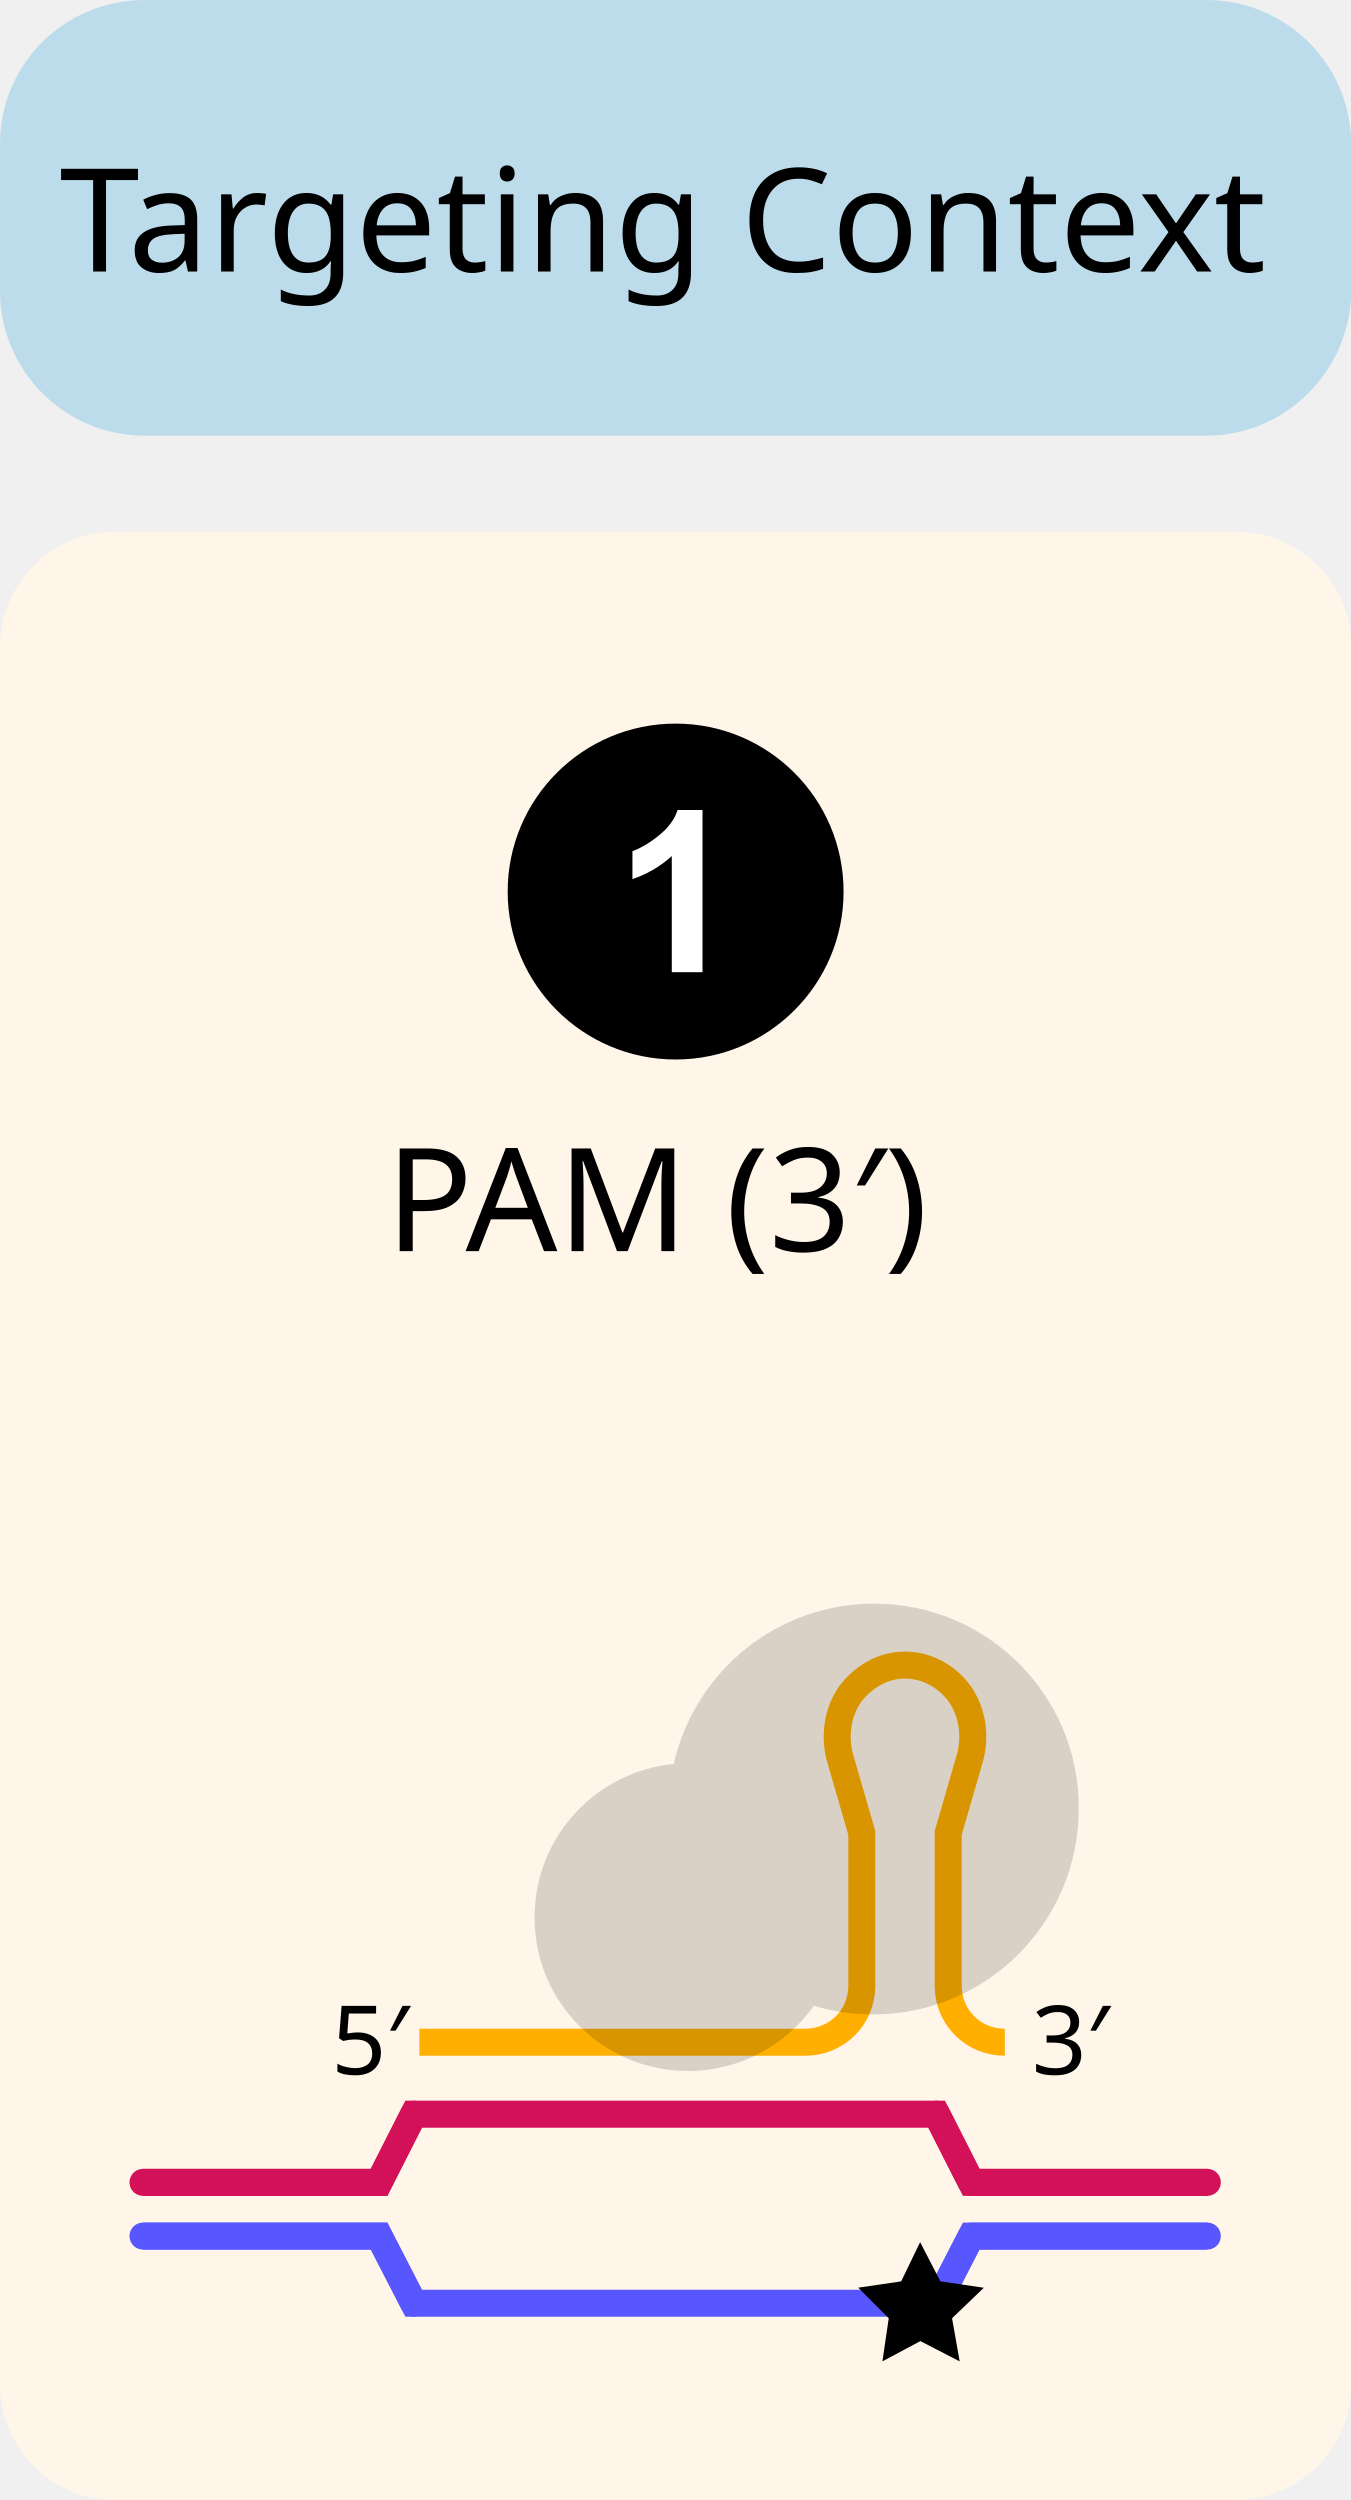
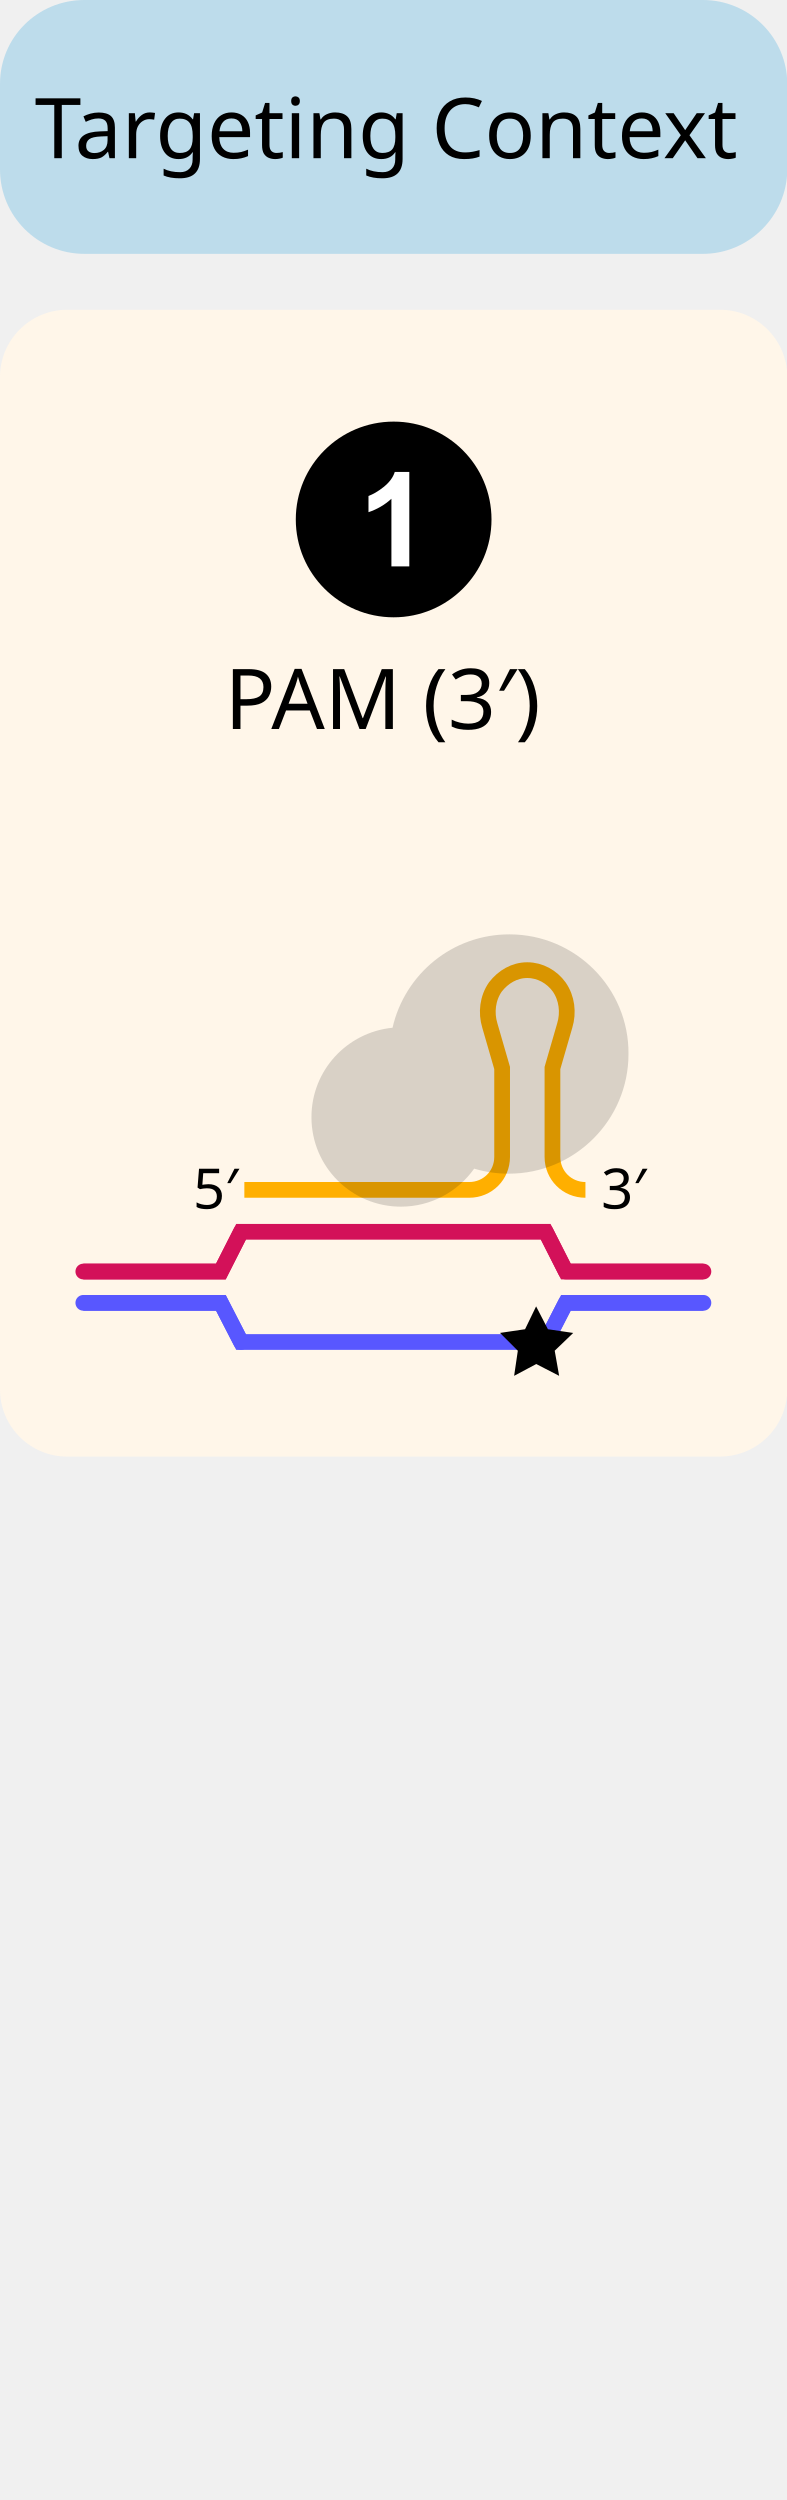
- <svg xmlns="http://www.w3.org/2000/svg" version="1.1" id="Layer_1" x="0px" y="0px" viewBox="0 0 140.7 260.5" style="enable-background:new 0 0 140.7 260.5;" xml:space="preserve">
+ <svg xmlns="http://www.w3.org/2000/svg" version="1.1" id="Layer_1" x="0px" y="0px" viewBox="0 0 140.7 447.1" style="enable-background:new 0 0 140.7 447.1;" xml:space="preserve">
  <style type="text/css">
- 	.st0{fill:#31CAFD;}
- 	.st1{fill:#AAB8F1;}
- 	.st2{fill:#A2B8FF;}
- 	.st3{fill:#00CEDE;}
- 	.st4{fill:#FF0A00;}
- 	.st5{fill:#BEBEBE;}
- 	.st6{fill:#8F7F1D;}
- 	.st7{fill:#A17800;}
- 	.st8{fill:#FE1600;}
- 	.st9{fill:#C0BCBC;}
- 	.st10{fill:#CFB7BE;}
- 	.st11{fill:#BFBBC9;}
- 	.st12{fill:url(#);}
- 	.st13{fill:#5857FF;}
- 	.st14{fill:#D31159;}
- 	.st15{fill:#FFAF00;}
- 	.st16{fill:#A09C9A;}
- 	.st17{fill:#006CDE;}
- 	.st18{fill:#6A6B7A;}
- 	.st19{fill:#D6BD0F;}
- 	.st20{fill:#A699AB;}
- 	.st21{fill:#0072BF;}
- 	.st22{fill:#80674E;}
- 	.st23{fill:#F2B300;}
- 	.st24{fill:#4DAAB8;}
- 	.st25{fill:#007B83;}
- 	.st26{fill:#D02A2A;}
- 	.st27{fill:#FFA5AF;}
- 	.st28{fill:#FFF7EA;}
- 	.st29{fill:#FFF7EB;}
- 	.st30{fill:#FFF6F5;}
- 	.st31{fill:#FCFCFC;}
- 	.st32{fill:#8B61FF;}
- 	.st33{fill:#007AFE;}
- 	.st34{fill:#0081DD;}
- 	.st35{fill:#65838D;}
- 	.st36{fill:#00FFB7;}
- 	.st37{fill:#F0DFA8;}
- 	.st38{fill:#FFD8C5;}
- 	.st39{fill:#89F0FF;}
- 	.st40{fill:#FFF6E9;}
- 	.st41{font-family:'Arial-BoldMT';}
- 	.st42{font-size:15px;}
- 	.st43{font-size:10px;}
- 	.st44{fill:none;stroke:#FFAF00;stroke-width:2.814;stroke-miterlimit:10;}
- 	.st45{opacity:0.15;}
- 	.st46{fill:none;stroke:#D31159;stroke-width:2.814;stroke-miterlimit:10;}
- 	.st47{fill:none;stroke:#5857FF;stroke-width:2.814;stroke-miterlimit:10;}
- 	.st48{fill:none;stroke:#D31159;stroke-width:2.814;stroke-linecap:round;stroke-miterlimit:10;}
- 	.st49{fill:none;stroke:#5857FF;stroke-width:2.814;stroke-linecap:round;stroke-miterlimit:10;}
- 	.st50{fill:none;stroke:#D31159;stroke-width:2.814;stroke-linecap:round;stroke-linejoin:round;stroke-miterlimit:10;}
- 	.st51{fill:none;stroke:#5857FF;stroke-width:2.814;stroke-linecap:round;stroke-linejoin:round;stroke-miterlimit:10;}
- 	.st52{stroke:#000000;stroke-width:1.492;stroke-miterlimit:10;}
- 	.st53{fill:#FFFFFF;}
- 	.st54{fill:#BDDCEB;}
- 	.st55{fill:none;stroke:#FFAF00;stroke-width:2.256;stroke-miterlimit:10;}
- 	.st56{fill:none;stroke:#31CAFD;stroke-width:2.5;stroke-miterlimit:10;}
- 	.st57{fill:none;stroke:#FFAF00;stroke-width:2.5;stroke-miterlimit:10;}
- 	.st58{fill:none;stroke:#FF0A00;stroke-width:2.5;stroke-miterlimit:10;}
- 	.st59{fill:none;stroke:#00FFB7;stroke-width:2.5;stroke-miterlimit:10;}
- 	.st60{fill:none;stroke:#8B61FF;stroke-width:2.5;stroke-miterlimit:10;}
- 	.st61{fill:none;stroke:#BEBEBE;stroke-width:2.5;stroke-miterlimit:10;}
- 	.st62{fill:none;stroke:#FF0A00;stroke-width:4.5;stroke-miterlimit:10;}
- 	.st63{fill:none;stroke:#BEBEBE;stroke-width:4.5;stroke-miterlimit:10;}
- 	.st64{fill:none;stroke:#000000;stroke-width:2.5;stroke-miterlimit:10;}
- 	.st65{fill:#413F40;stroke:#003953;stroke-width:5.431579e-02;stroke-miterlimit:10;}
- 	.st66{fill:none;stroke:#D31159;stroke-width:2;stroke-miterlimit:10;}
- 	.st67{fill:none;stroke:#5857FF;stroke-width:2;stroke-miterlimit:10;}
- 	.st68{fill:none;stroke:#D31159;stroke-width:2;stroke-linecap:round;stroke-miterlimit:10;}
- 	.st69{fill:none;stroke:#5857FF;stroke-width:2;stroke-linecap:round;stroke-miterlimit:10;}
- 	.st70{fill:none;stroke:#D31159;stroke-width:2;stroke-linecap:round;stroke-linejoin:round;stroke-miterlimit:10;}
- 	.st71{fill:none;stroke:#5857FF;stroke-width:2;stroke-linecap:round;stroke-linejoin:round;stroke-miterlimit:10;}
- 	.st72{opacity:0.4;fill:none;stroke:#FFAF00;stroke-width:1.716;stroke-miterlimit:10;}
- 	.st73{opacity:0.5;fill:none;stroke:#FFAF00;stroke-width:2;stroke-miterlimit:10;}
- 	.st74{fill:none;stroke:url(#);stroke-width:2;stroke-miterlimit:10;}
- 	.st75{fill:none;stroke:url(#);stroke-width:2;stroke-linecap:round;stroke-miterlimit:10;}
- 	.st76{fill:none;stroke:url(#);stroke-width:2;stroke-linecap:round;stroke-linejoin:round;stroke-miterlimit:10;}
- 	.st77{opacity:0.25;}
- 	.st78{fill:none;stroke:#003953;stroke-width:2;stroke-miterlimit:10;}
- 	.st79{fill:none;stroke:#003953;stroke-width:2;stroke-linecap:round;stroke-miterlimit:10;}
- 	.st80{fill:none;stroke:url(#);stroke-width:2.814;stroke-miterlimit:10;}
- 	.st81{fill:none;stroke:url(#);stroke-width:2.814;stroke-linecap:round;stroke-miterlimit:10;}
- 	.st82{fill:none;stroke:url(#);stroke-width:2.814;stroke-linecap:round;stroke-linejoin:round;stroke-miterlimit:10;}
- 	.st83{fill:none;stroke:#000000;stroke-width:3;stroke-miterlimit:10;}
- 	.st84{fill:none;}
+ 	.st0{fill:#FFF6E9;}
+ 	.st1{fill:#31CAFD;}
+ 	.st2{fill:#AAB8F1;}
+ 	.st3{fill:#A2B8FF;}
+ 	.st4{fill:#00CEDE;}
+ 	.st5{fill:#FF0A00;}
+ 	.st6{fill:#BEBEBE;}
+ 	.st7{fill:#8F7F1D;}
+ 	.st8{fill:#A17800;}
+ 	.st9{fill:#FE1600;}
+ 	.st10{fill:#C0BCBC;}
+ 	.st11{fill:#CFB7BE;}
+ 	.st12{fill:#BFBBC9;}
+ 	.st13{fill:url(#);}
+ 	.st14{fill:#5857FF;}
+ 	.st15{fill:#D31159;}
+ 	.st16{fill:#FFAF00;}
+ 	.st17{fill:#A09C9A;}
+ 	.st18{fill:#006CDE;}
+ 	.st19{fill:#6A6B7A;}
+ 	.st20{fill:#D6BD0F;}
+ 	.st21{fill:#A699AB;}
+ 	.st22{fill:#0072BF;}
+ 	.st23{fill:#80674E;}
+ 	.st24{fill:#F2B300;}
+ 	.st25{fill:#4DAAB8;}
+ 	.st26{fill:#007B83;}
+ 	.st27{fill:#D02A2A;}
+ 	.st28{fill:#FFA5AF;}
+ 	.st29{fill:#FFF7EA;}
+ 	.st30{fill:#FFF7EB;}
+ 	.st31{fill:#FFF6F5;}
+ 	.st32{fill:#FCFCFC;}
+ 	.st33{fill:#8B61FF;}
+ 	.st34{fill:#007AFE;}
+ 	.st35{fill:#0081DD;}
+ 	.st36{fill:#65838D;}
+ 	.st37{fill:#00FFB7;}
+ 	.st38{fill:#F0DFA8;}
+ 	.st39{fill:#FFD8C5;}
+ 	.st40{fill:#89F0FF;}
+ 	.st41{opacity:0.15;}
+ 	.st42{fill:none;stroke:#FFAF00;stroke-width:2.256;stroke-miterlimit:10;}
+ 	.st43{fill:none;stroke:#D31159;stroke-width:2.814;stroke-miterlimit:10;}
+ 	.st44{fill:none;stroke:#5857FF;stroke-width:2.814;stroke-miterlimit:10;}
+ 	.st45{fill:none;stroke:#D31159;stroke-width:2.814;stroke-linecap:round;stroke-miterlimit:10;}
+ 	.st46{fill:none;stroke:#5857FF;stroke-width:2.814;stroke-linecap:round;stroke-miterlimit:10;}
+ 	.st47{fill:none;stroke:#D31159;stroke-width:2.814;stroke-linecap:round;stroke-linejoin:round;stroke-miterlimit:10;}
+ 	.st48{fill:none;stroke:#5857FF;stroke-width:2.814;stroke-linecap:round;stroke-linejoin:round;stroke-miterlimit:10;}
+ 	.st49{stroke:#000000;stroke-width:1.492;stroke-miterlimit:10;}
+ 	.st50{fill:#FFFFFF;}
+ 	.st51{fill:none;stroke:#31CAFD;stroke-width:2.5;stroke-miterlimit:10;}
+ 	.st52{fill:none;stroke:#FFAF00;stroke-width:2.5;stroke-miterlimit:10;}
+ 	.st53{fill:none;stroke:#FF0A00;stroke-width:2.5;stroke-miterlimit:10;}
+ 	.st54{fill:none;stroke:#00FFB7;stroke-width:2.5;stroke-miterlimit:10;}
+ 	.st55{fill:none;stroke:#8B61FF;stroke-width:2.5;stroke-miterlimit:10;}
+ 	.st56{fill:none;stroke:#BEBEBE;stroke-width:2.5;stroke-miterlimit:10;}
+ 	.st57{fill:none;stroke:#FF0A00;stroke-width:4.5;stroke-miterlimit:10;}
+ 	.st58{fill:none;stroke:#BEBEBE;stroke-width:4.5;stroke-miterlimit:10;}
+ 	.st59{fill:none;stroke:#000000;stroke-width:2.5;stroke-miterlimit:10;}
+ 	.st60{fill:#413F40;stroke:#003953;stroke-width:5.431579e-02;stroke-miterlimit:10;}
+ 	.st61{fill:none;stroke:#D31159;stroke-width:2;stroke-miterlimit:10;}
+ 	.st62{fill:none;stroke:#5857FF;stroke-width:2;stroke-miterlimit:10;}
+ 	.st63{fill:none;stroke:#D31159;stroke-width:2;stroke-linecap:round;stroke-miterlimit:10;}
+ 	.st64{fill:none;stroke:#5857FF;stroke-width:2;stroke-linecap:round;stroke-miterlimit:10;}
+ 	.st65{fill:none;stroke:#D31159;stroke-width:2;stroke-linecap:round;stroke-linejoin:round;stroke-miterlimit:10;}
+ 	.st66{fill:none;stroke:#5857FF;stroke-width:2;stroke-linecap:round;stroke-linejoin:round;stroke-miterlimit:10;}
+ 	.st67{opacity:0.4;fill:none;stroke:#FFAF00;stroke-width:1.716;stroke-miterlimit:10;}
+ 	.st68{fill:#BDDCEB;}
+ 	.st69{opacity:0.5;fill:none;stroke:#FFAF00;stroke-width:2;stroke-miterlimit:10;}
+ 	.st70{fill:none;stroke:url(#);stroke-width:2;stroke-miterlimit:10;}
+ 	.st71{fill:none;stroke:url(#);stroke-width:2;stroke-linecap:round;stroke-miterlimit:10;}
+ 	.st72{fill:none;stroke:url(#);stroke-width:2;stroke-linecap:round;stroke-linejoin:round;stroke-miterlimit:10;}
+ 	.st73{opacity:0.25;}
+ 	.st74{fill:none;stroke:#003953;stroke-width:2;stroke-miterlimit:10;}
+ 	.st75{fill:none;stroke:#003953;stroke-width:2;stroke-linecap:round;stroke-miterlimit:10;}
+ 	.st76{fill:none;stroke:#FFAF00;stroke-width:2.814;stroke-miterlimit:10;}
+ 	.st77{fill:none;stroke:url(#);stroke-width:2.814;stroke-miterlimit:10;}
+ 	.st78{fill:none;stroke:url(#);stroke-width:2.814;stroke-linecap:round;stroke-miterlimit:10;}
+ 	.st79{fill:none;stroke:url(#);stroke-width:2.814;stroke-linecap:round;stroke-linejoin:round;stroke-miterlimit:10;}
+ 	.st80{fill:none;stroke:#000000;stroke-width:3;stroke-miterlimit:10;}
+ 	.st81{fill:none;}
+ 	.st82{font-family:'Arial-BoldMT';}
+ 	.st83{font-size:15px;}
+ 	.st84{font-size:10px;}
+ 	.st85{fill:#292D39;}
</style>
  <g>
+     <path class="st0" d="M128.7,260.5H12c-6.6,0-12-5.4-12-12V67.4c0-6.6,5.4-12,12-12h116.8c6.6,0,12,5.4,12,12v181.2   C140.7,255.2,135.4,260.5,128.7,260.5z" />
    <g>
-       <path class="st40" d="M128.7,260.5H12c-6.6,0-12-5.4-12-12V67.4c0-6.6,5.4-12,12-12h116.8c6.6,0,12,5.4,12,12v181.2    C140.7,255.2,135.4,260.5,128.7,260.5z" />
-       <g>
-         <text transform="matrix(1 0 0 1 40.1929 130.3697)" class="st41 st42">PAM (3′)</text>
-       </g>
-       <g>
-         <g>
-           <text transform="matrix(1 0 0 1 107.5104 216.1549)" class="st41 st43">3′</text>
-           <text transform="matrix(1 0 0 1 34.5329 216.1549)" class="st41 st43">5′</text>
-           <path class="st44" d="M104.7,212.8c-3.3,0-5.9-2.6-5.9-5.9V191l2.2-7.6c0.7-2.3,0.4-4.9-1-6.9c-1.3-1.8-3.4-3-5.7-3h0      c-2.3,0-4.3,1.2-5.7,3c-1.4,2-1.7,4.6-1,6.9l2.2,7.6v15.9c0,3.3-2.6,5.9-5.9,5.9H43.7" />
-           <g class="st45">
-             <path d="M91.1,167.1c-10.2,0-18.7,7.1-20.9,16.7c-8.1,0.8-14.5,7.6-14.5,16c0,8.9,7.2,16,16,16c5.4,0,10.2-2.7,13.1-6.8       c2,0.6,4,0.9,6.2,0.9c11.8,0,21.4-9.6,21.4-21.4C112.5,176.7,102.9,167.1,91.1,167.1z" />
-           </g>
-         </g>
-         <polyline class="st46" points="14.9,227.4 39.5,227.4 43.1,220.3 43.1,220.3 97.6,220.3 97.6,220.3 101.2,227.4 125.8,227.4         " />
-         <polyline class="st47" points="125.8,233 101.2,233 97.6,240 97.6,240 43.1,240 43.1,240 39.5,233 14.9,233    " />
-         <polyline class="st48" points="14.9,227.4 39.5,227.4 43.1,220.3    " />
-         <polyline class="st49" points="43.1,240 39.5,233 14.9,233    " />
-         <polyline class="st50" points="97.6,220.3 101.2,227.4 125.8,227.4    " />
-         <polyline class="st51" points="125.8,233 101.2,233 97.6,240    " />
-         <polygon class="st52" points="95.9,235.3 97.5,238.4 100.9,238.9 98.4,241.3 99,244.7 95.9,243.1 92.9,244.7 93.4,241.3      91,238.9 94.4,238.4    " />
-       </g>
-       <g>
-         <circle cx="70.4" cy="92.9" r="17.5" />
-         <path class="st53" d="M73.2,101.3H70V89.2c-1.2,1.1-2.6,1.9-4.1,2.4v-2.9c0.8-0.3,1.7-0.8,2.7-1.6c1-0.8,1.7-1.7,2-2.7h2.6V101.3     z" />
-       </g>
+       <text transform="matrix(1 0 0 1 40.1931 130.3698)" class="st82 st83">PAM (3′)</text>
    </g>
    <g>
-       <path class="st54" d="M125.7,45.4H15.1C6.7,45.4,0,38.6,0,30.3l0-15.3C0,6.7,6.7,0,15.1,0l110.6,0c8.3,0,15.1,6.7,15.1,15.1v15.3    C140.7,38.6,134,45.4,125.7,45.4z" />
      <g>
-         <text transform="matrix(1 0 0 1 6.2058 28.2937)" class="st41 st42">Targeting Context</text>
+         <text transform="matrix(1 0 0 1 107.5107 216.1549)" class="st82 st84">3′</text>
+         <text transform="matrix(1 0 0 1 34.533 216.1549)" class="st82 st84">5′</text>
+         <path class="st76" d="M104.7,212.8c-3.3,0-5.9-2.6-5.9-5.9V191l2.2-7.6c0.7-2.3,0.4-4.9-1-6.9c-1.3-1.8-3.4-3-5.7-3h0     c-2.3,0-4.3,1.2-5.7,3c-1.4,2-1.7,4.6-1,6.9l2.2,7.6v15.9c0,3.3-2.6,5.9-5.9,5.9H43.7" />
+         <g class="st41">
+           <path d="M91.1,167.1c-10.2,0-18.7,7.1-20.9,16.7c-8.1,0.8-14.5,7.6-14.5,16c0,8.9,7.2,16,16,16c5.4,0,10.2-2.7,13.1-6.8      c2,0.6,4,0.9,6.2,0.9c11.8,0,21.4-9.6,21.4-21.4C112.5,176.7,102.9,167.1,91.1,167.1z" />
+         </g>
      </g>
+       <polyline class="st43" points="14.9,227.4 39.5,227.4 43.1,220.3 43.1,220.3 97.6,220.3 97.6,220.3 101.2,227.4 125.8,227.4   " />
+       <polyline class="st44" points="125.8,233 101.2,233 97.6,240 97.6,240 43.1,240 43.1,240 39.5,233 14.9,233   " />
+       <polyline class="st45" points="14.9,227.4 39.5,227.4 43.1,220.3   " />
+       <polyline class="st46" points="43.1,240 39.5,233 14.9,233   " />
+       <polyline class="st47" points="97.6,220.3 101.2,227.4 125.8,227.4   " />
+       <polyline class="st48" points="125.8,233 101.2,233 97.6,240   " />
+       <polygon class="st49" points="95.9,235.3 97.5,238.4 100.9,238.9 98.4,241.3 99,244.7 95.9,243.1 92.9,244.7 93.4,241.3 91,238.9     94.4,238.4   " />
+     </g>
+     <g>
+       <circle cx="70.4" cy="92.9" r="17.5" />
+       <path class="st50" d="M73.2,101.3H70V89.2c-1.2,1.1-2.6,1.9-4.1,2.4v-2.9c0.8-0.3,1.7-0.8,2.7-1.6c1-0.8,1.7-1.7,2-2.7h2.6V101.3z    " />
+     </g>
+   </g>
+   <g>
+     <path class="st68" d="M125.7,45.4H15.1C6.7,45.4,0,38.6,0,30.3l0-15.3C0,6.7,6.7,0,15.1,0l110.6,0c8.3,0,15.1,6.7,15.1,15.1v15.3   C140.7,38.6,134,45.4,125.7,45.4z" />
+     <g>
+       <text transform="matrix(1 0 0 1 6.2058 28.2935)" class="st82 st83">Targeting Context</text>
    </g>
  </g>
</svg>
